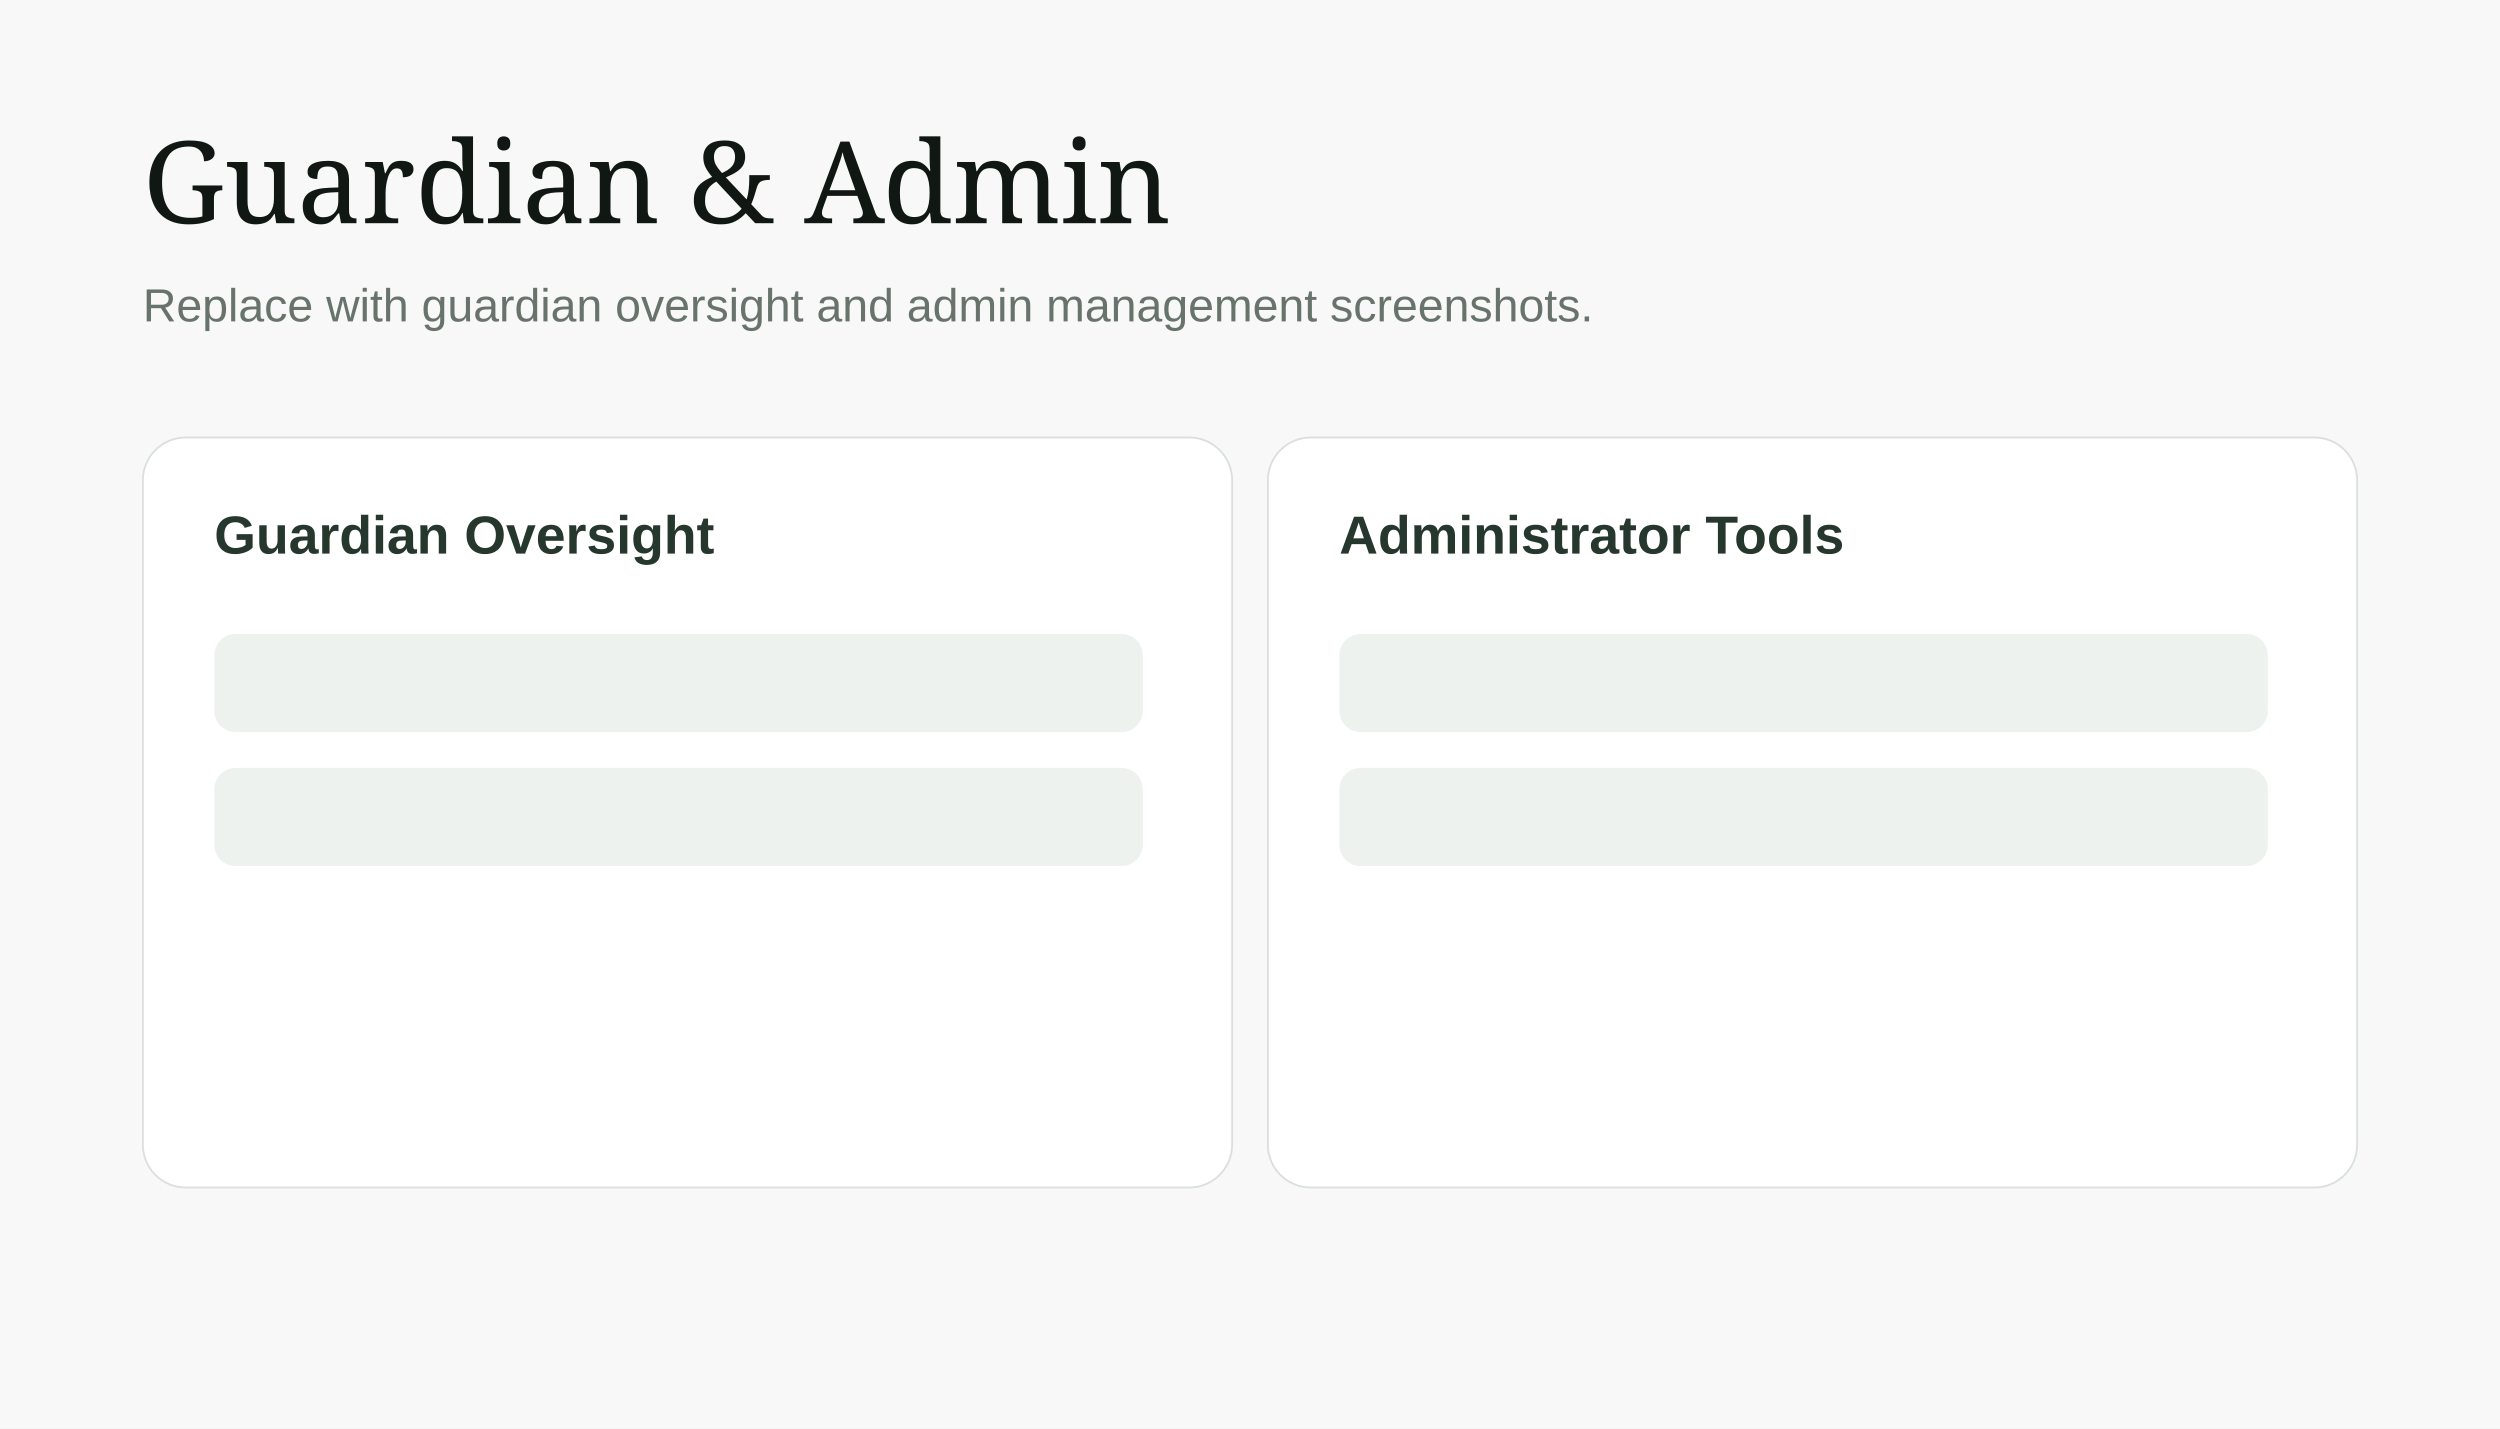
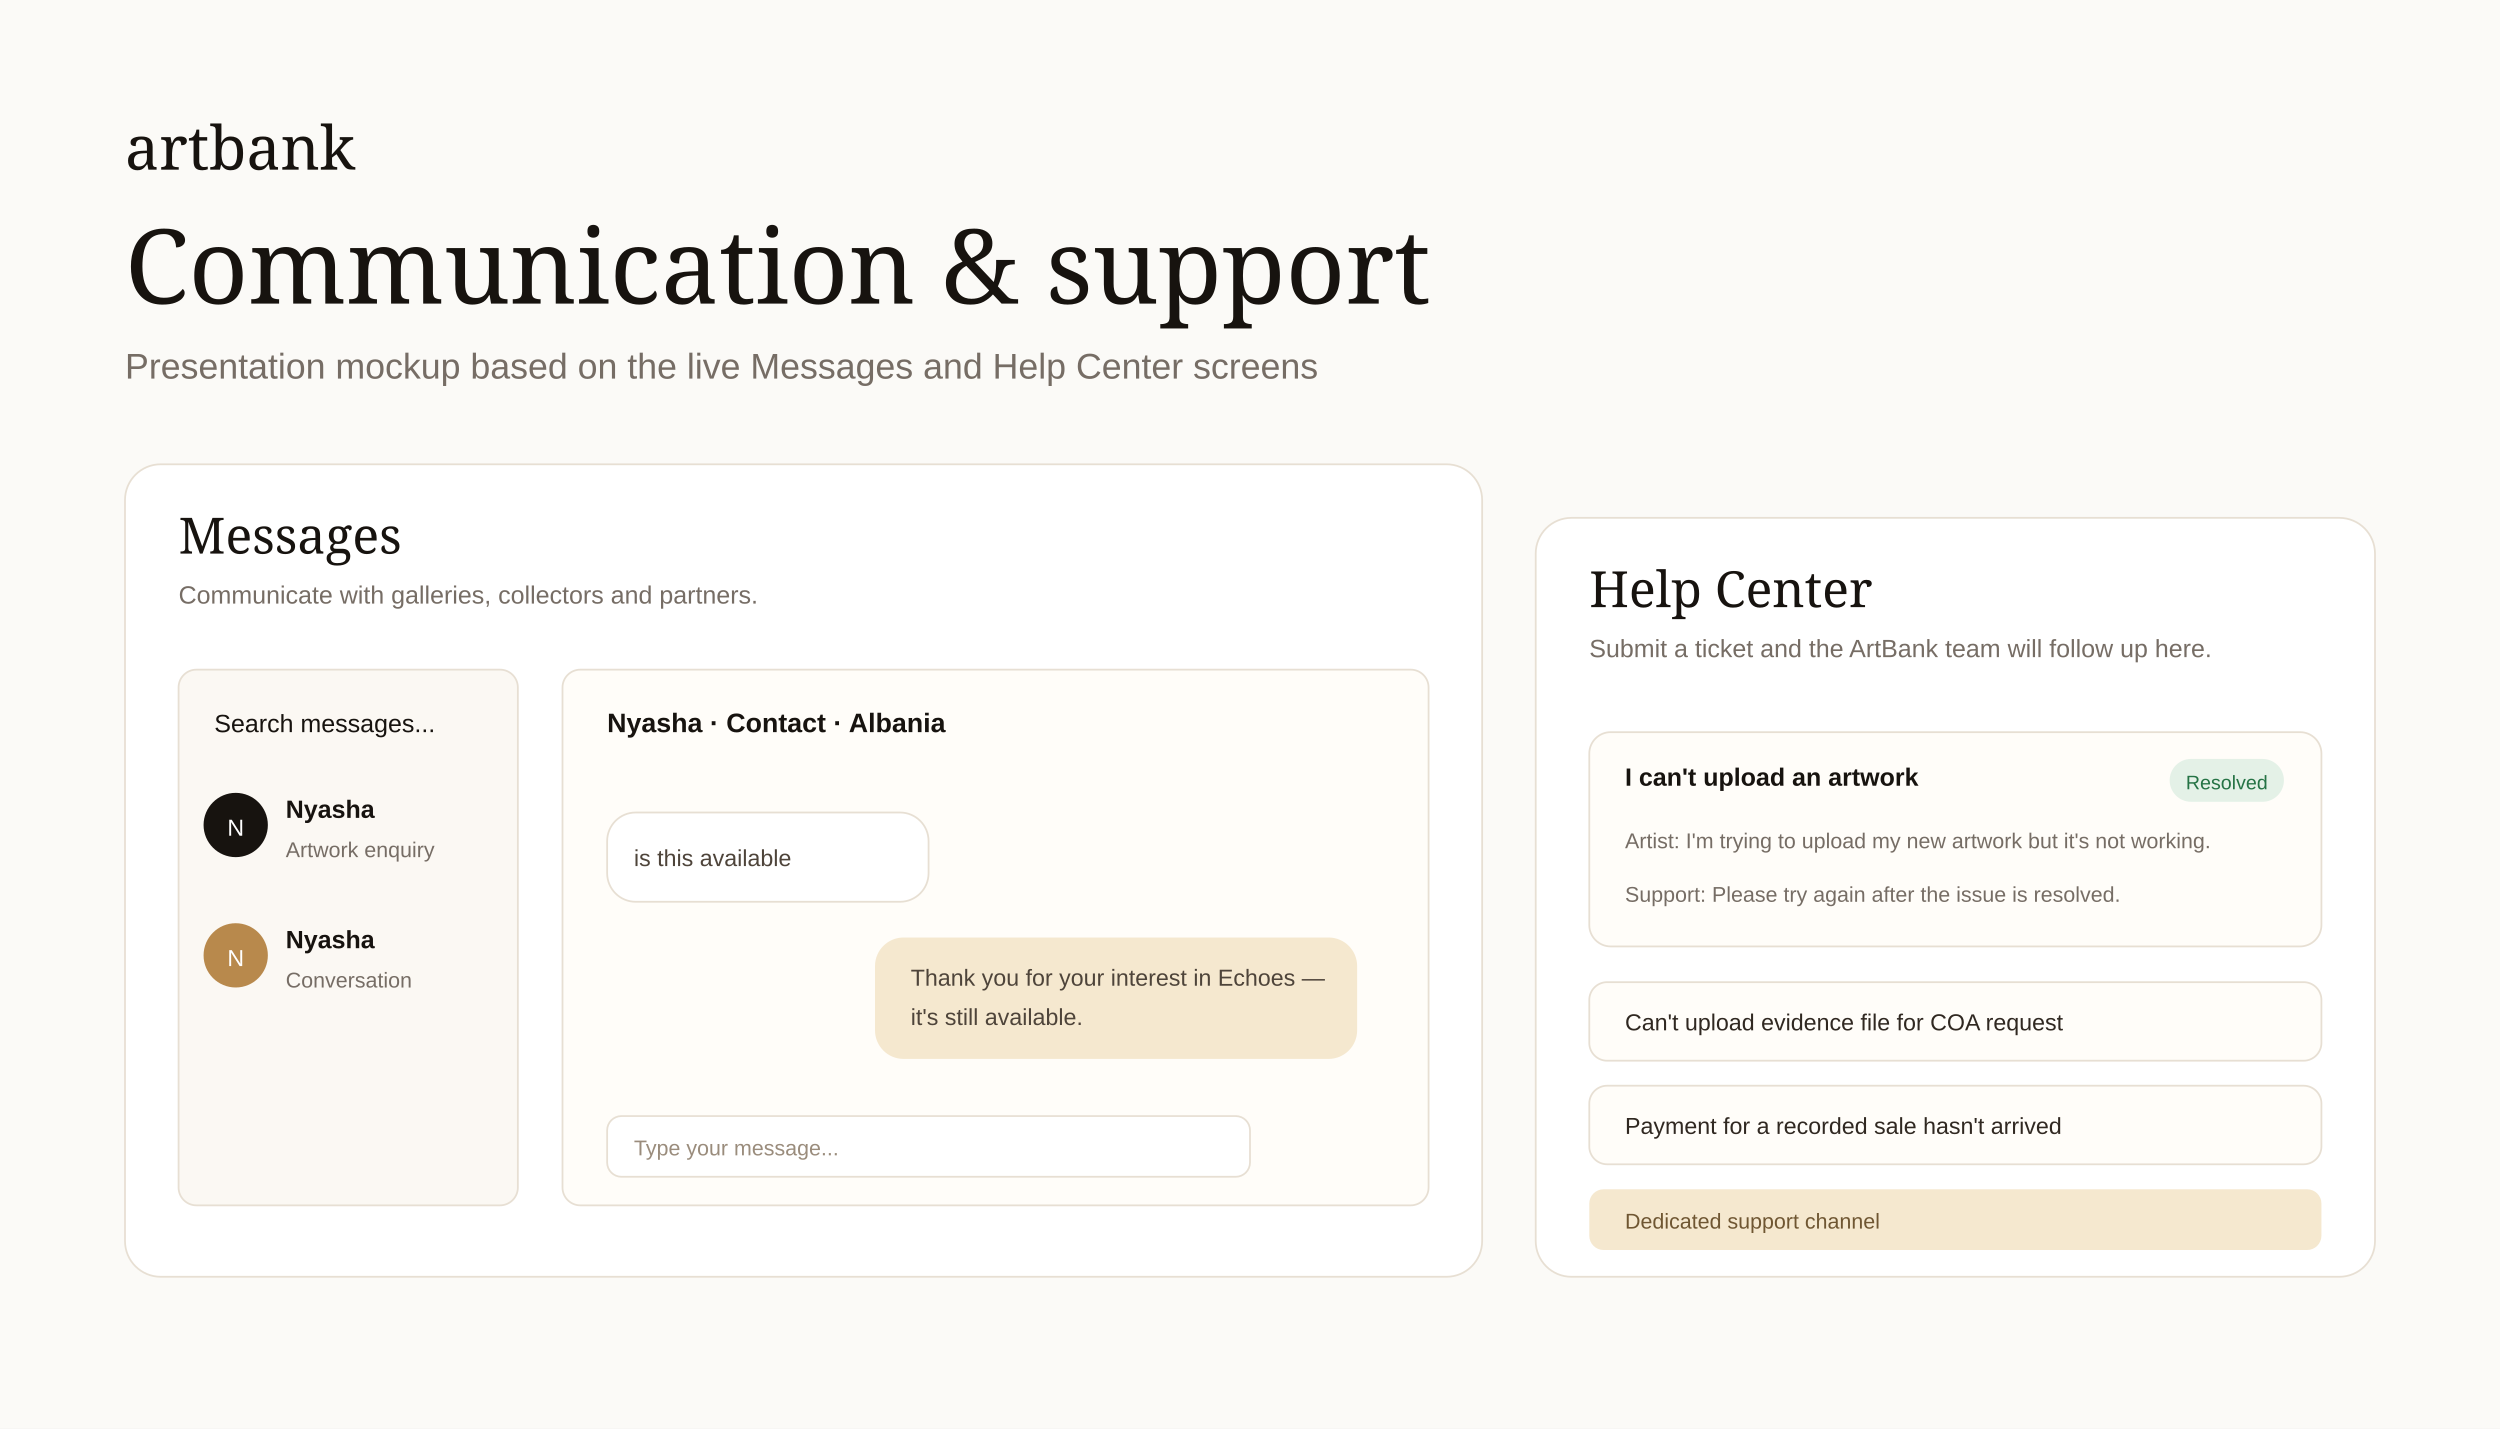
<svg xmlns="http://www.w3.org/2000/svg" width="1400" height="800" viewBox="0 0 1400 800">
-   <rect width="1400" height="800" fill="#f7f8f7" />
-   <text x="80" y="125" font-family="Georgia, serif" font-size="64" fill="#111814">Guardian &amp; Admin</text>
-   <text x="80" y="180" font-family="Arial" font-size="26" fill="#68736c">Replace with guardian oversight and admin management screenshots.</text>
-   <rect x="80" y="245" width="610" height="420" rx="24" fill="#ffffff" stroke="#d9dfda" />
-   <rect x="710" y="245" width="610" height="420" rx="24" fill="#ffffff" stroke="#d9dfda" />
-   <text x="120" y="310" font-family="Arial" font-size="30" fill="#26372d" font-weight="700">Guardian Oversight</text>
-   <text x="750" y="310" font-family="Arial" font-size="30" fill="#26372d" font-weight="700">Administrator Tools</text>
-   <rect x="120" y="355" width="520" height="55" rx="12" fill="#eef2ef" />
-   <rect x="120" y="430" width="520" height="55" rx="12" fill="#eef2ef" />
-   <rect x="750" y="355" width="520" height="55" rx="12" fill="#eef2ef" />
-   <rect x="750" y="430" width="520" height="55" rx="12" fill="#eef2ef" />
+   <rect width="1400" height="800" fill="#fbfaf7" />
+   <text x="70" y="95" font-family="Georgia,serif" font-size="34" fill="#17130f">artbank</text>
+   <text x="70" y="170" font-family="Georgia,serif" font-size="58" fill="#17130f">Communication &amp; support</text>
+   <text x="70" y="212" font-family="Arial,sans-serif" font-size="20" fill="#766d65">Presentation mockup based on the live Messages and Help Center screens</text>
+   <rect x="70" y="260" width="760" height="455" rx="20" fill="#fff" stroke="#e7dfd3" />
+   <text x="100" y="310" font-family="Georgia,serif" font-size="28" fill="#17130f">Messages</text>
+   <text x="100" y="338" font-family="Arial,sans-serif" font-size="14" fill="#766d65">Communicate with galleries, collectors and partners.</text>
+   <rect x="100" y="375" width="190" height="300" rx="10" fill="#fbf8f3" stroke="#e7dfd3" />
+   <text x="120" y="410" font-family="Arial,sans-serif" font-size="14" fill="#17130f">Search messages...</text>
+   <circle cx="132" cy="462" r="18" fill="#17130f" />
+   <text x="132" y="468" text-anchor="middle" font-family="Arial,sans-serif" font-size="13" fill="#fff">N</text>
+   <text x="160" y="458" font-family="Arial,sans-serif" font-size="14" font-weight="700" fill="#17130f">Nyasha</text>
+   <text x="160" y="480" font-family="Arial,sans-serif" font-size="12" fill="#766d65">Artwork enquiry</text>
+   <circle cx="132" cy="535" r="18" fill="#b8894c" />
+   <text x="132" y="541" text-anchor="middle" font-family="Arial,sans-serif" font-size="13" fill="#fff">N</text>
+   <text x="160" y="531" font-family="Arial,sans-serif" font-size="14" font-weight="700" fill="#17130f">Nyasha</text>
+   <text x="160" y="553" font-family="Arial,sans-serif" font-size="12" fill="#766d65">Conversation</text>
+   <rect x="315" y="375" width="485" height="300" rx="10" fill="#fffdf9" stroke="#e7dfd3" />
+   <text x="340" y="410" font-family="Arial,sans-serif" font-size="15" font-weight="700" fill="#17130f">Nyasha · Contact · Albania</text>
+   <rect x="340" y="455" width="180" height="50" rx="16" fill="#fff" stroke="#e7dfd3" />
+   <text x="355" y="485" font-family="Arial,sans-serif" font-size="13" fill="#4e443a">is this available</text>
+   <rect x="490" y="525" width="270" height="68" rx="16" fill="#f5e8cf" />
+   <text x="510" y="552" font-family="Arial,sans-serif" font-size="13" fill="#4e443a">Thank you for your interest in Echoes —</text>
+   <text x="510" y="574" font-family="Arial,sans-serif" font-size="13" fill="#4e443a">it's still available.</text>
+   <rect x="340" y="625" width="360" height="34" rx="8" fill="#fff" stroke="#e7dfd3" />
+   <text x="355" y="647" font-family="Arial,sans-serif" font-size="12" fill="#9a8c7c">Type your message...</text>
+   <rect x="860" y="290" width="470" height="425" rx="20" fill="#fff" stroke="#e7dfd3" />
+   <text x="890" y="340" font-family="Georgia,serif" font-size="28" fill="#17130f">Help Center</text>
+   <text x="890" y="368" font-family="Arial,sans-serif" font-size="14" fill="#766d65">Submit a ticket and the ArtBank team will follow up here.</text>
+   <rect x="890" y="410" width="410" height="120" rx="12" fill="#fffdf9" stroke="#e7dfd3" />
+   <text x="910" y="440" font-family="Arial,sans-serif" font-size="14" font-weight="700" fill="#17130f">I can't upload an artwork</text>
+   <rect x="1215" y="425" width="64" height="24" rx="12" fill="#e4f1e7" />
+   <text x="1247" y="442" text-anchor="middle" font-family="Arial,sans-serif" font-size="11" fill="#257345">Resolved</text>
+   <text x="910" y="475" font-family="Arial,sans-serif" font-size="12" fill="#766d65">Artist: I'm trying to upload my new artwork but it's not working.</text>
+   <text x="910" y="505" font-family="Arial,sans-serif" font-size="12" fill="#766d65">Support: Please try again after the issue is resolved.</text>
+   <rect x="890" y="550" width="410" height="44" rx="10" fill="#fffdf9" stroke="#e7dfd3" />
+   <text x="910" y="577" font-family="Arial,sans-serif" font-size="13" fill="#302821">Can't upload evidence file for COA request</text>
+   <rect x="890" y="608" width="410" height="44" rx="10" fill="#fffdf9" stroke="#e7dfd3" />
+   <text x="910" y="635" font-family="Arial,sans-serif" font-size="13" fill="#302821">Payment for a recorded sale hasn't arrived</text>
+   <rect x="890" y="666" width="410" height="34" rx="8" fill="#f5e8cf" />
+   <text x="910" y="688" font-family="Arial,sans-serif" font-size="12" fill="#6f5632">Dedicated support channel</text>
</svg>
